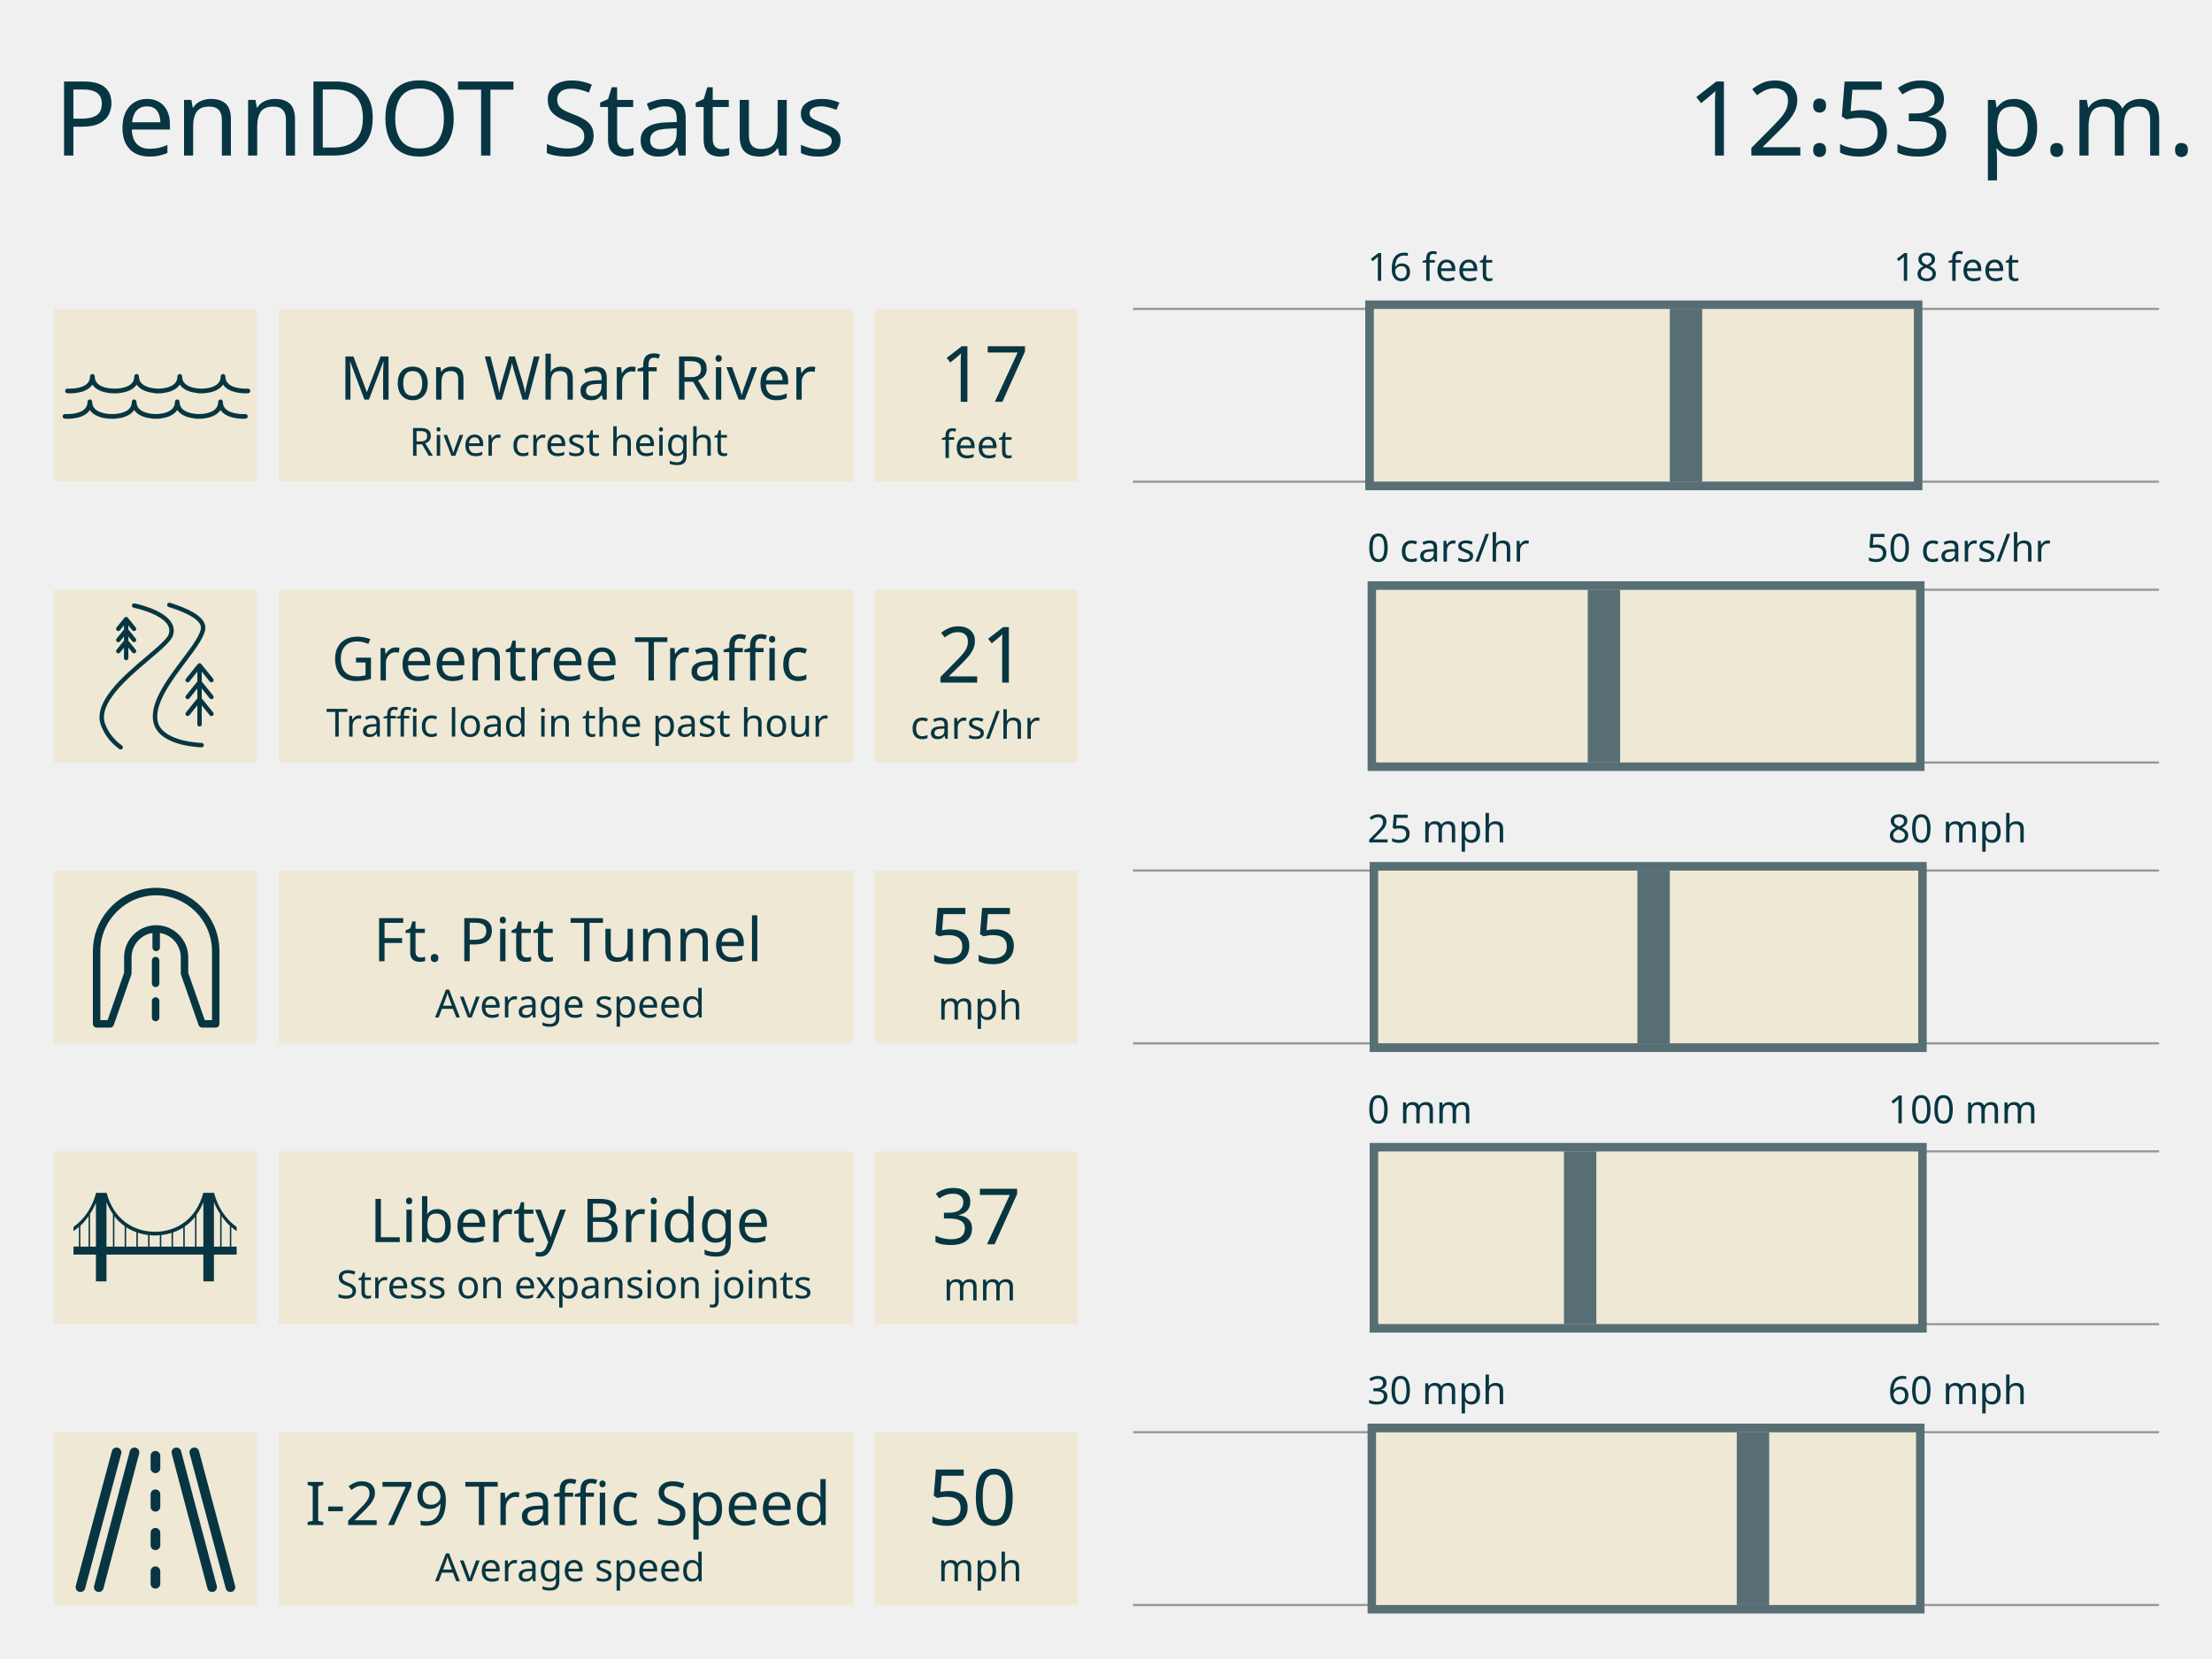
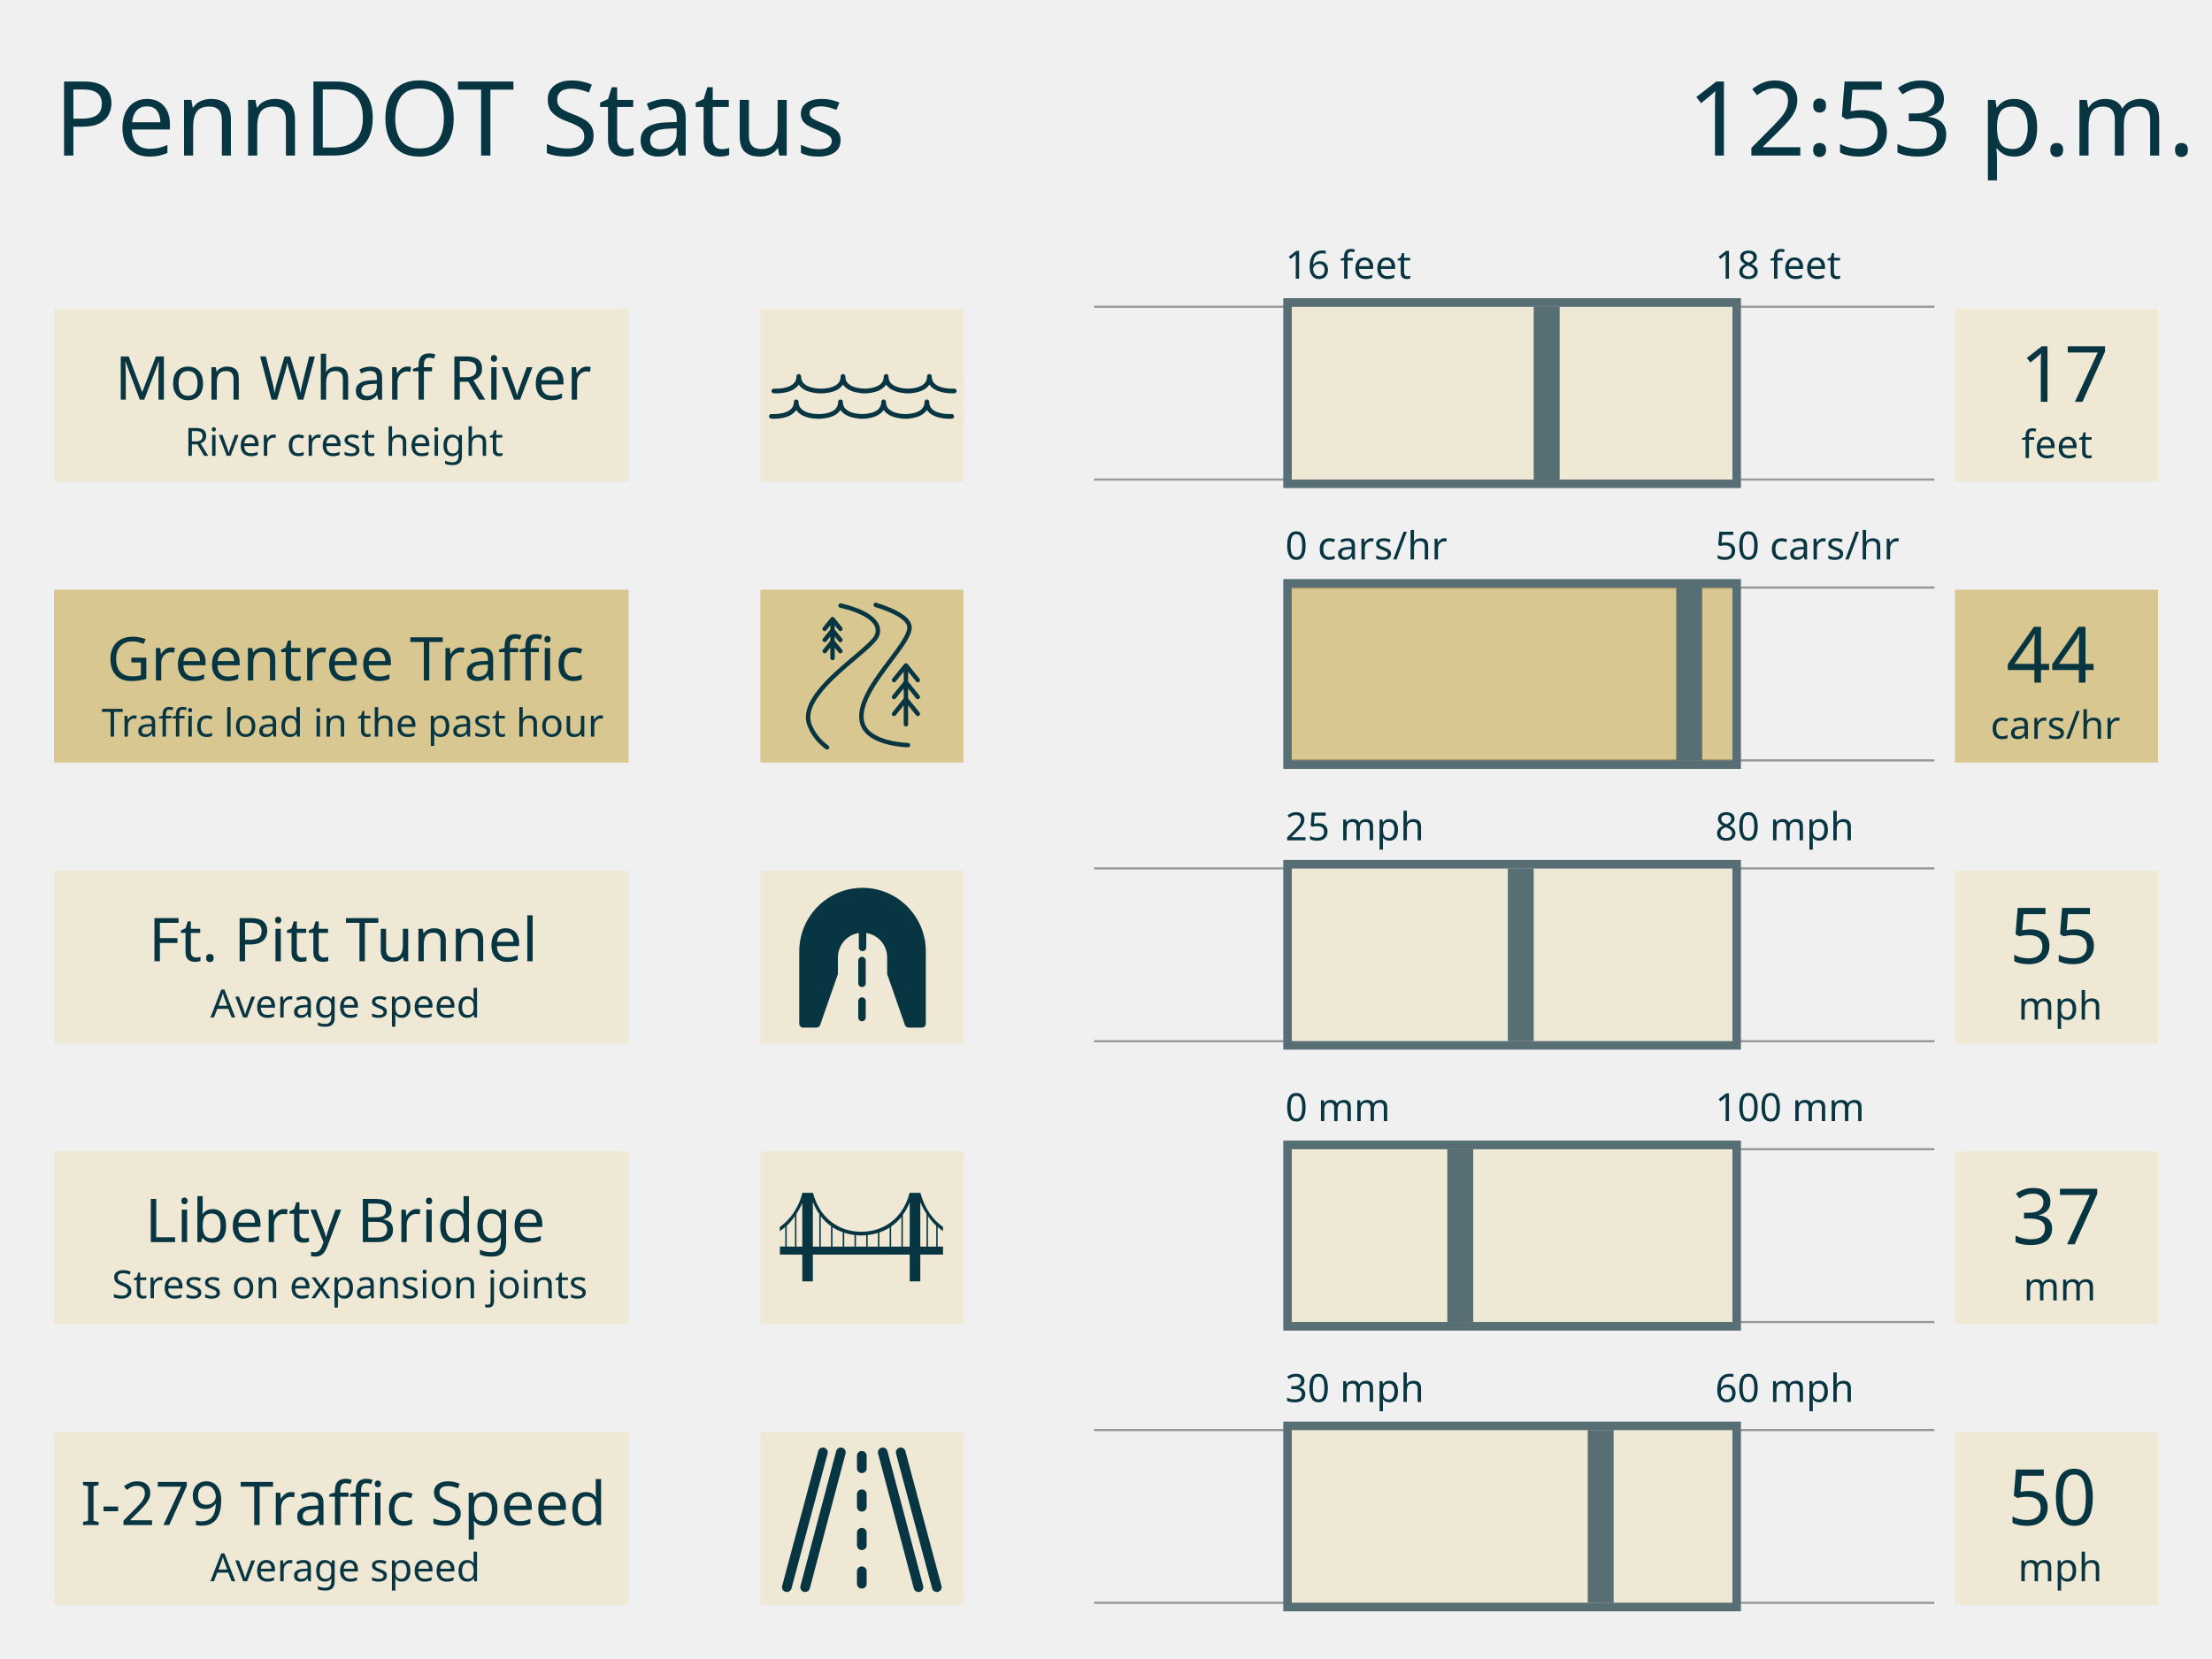
<svg xmlns="http://www.w3.org/2000/svg" xmlns:xlink="http://www.w3.org/1999/xlink" width="1024px" height="768px" viewBox="0 0 1024 768" version="1.1" style="background: #FDF6E3;">
  <defs>
-     <rect id="path-1" x="112" y="30" width="250" height="80" />
-     <mask id="mask-2" maskContentUnits="userSpaceOnUse" maskUnits="objectBoundingBox" x="-4" y="-4" width="258" height="88">
-       <rect x="108" y="26" width="258" height="88" fill="white" />
+     <rect id="path-1" x="91" y="30" width="204" height="80" />
+     <mask id="mask-2" maskContentUnits="userSpaceOnUse" maskUnits="objectBoundingBox" x="-4" y="-4" width="212" height="88">
+       <rect x="87" y="26" width="212" height="88" fill="white" />
      <use xlink:href="#path-1" fill="black" />
    </mask>
-     <rect id="path-3" x="279" y="30" width="15" height="80" />
-     <mask id="mask-4" maskContentUnits="userSpaceOnUse" maskUnits="objectBoundingBox" x="0" y="0" width="15" height="80" fill="white">
+     <rect id="path-3" x="228" y="30" width="12" height="80" />
+     <mask id="mask-4" maskContentUnits="userSpaceOnUse" maskUnits="objectBoundingBox" x="0" y="0" width="12" height="80" fill="white">
      <use xlink:href="#path-3" />
    </mask>
-     <rect id="path-5" x="5" y="30" width="250" height="80" />
-     <mask id="mask-6" maskContentUnits="userSpaceOnUse" maskUnits="objectBoundingBox" x="-4" y="-4" width="258" height="88">
-       <rect x="1" y="26" width="258" height="88" fill="white" />
+     <rect id="path-5" x="3.595" y="30" width="204" height="80" />
+     <mask id="mask-6" maskContentUnits="userSpaceOnUse" maskUnits="objectBoundingBox" x="-4" y="-4" width="212" height="88">
+       <rect x="-0.405" y="26" width="212" height="88" fill="white" />
      <use xlink:href="#path-5" fill="black" />
    </mask>
-     <rect id="path-7" x="91" y="30" width="15" height="80" />
-     <mask id="mask-8" maskContentUnits="userSpaceOnUse" maskUnits="objectBoundingBox" x="0" y="0" width="15" height="80" fill="white">
+     <rect id="path-7" x="75.595" y="30" width="12" height="80" />
+     <mask id="mask-8" maskContentUnits="userSpaceOnUse" maskUnits="objectBoundingBox" x="0" y="0" width="12" height="80" fill="white">
      <use xlink:href="#path-7" />
    </mask>
-     <rect id="path-9" x="113" y="30" width="250" height="80" />
-     <mask id="mask-10" maskContentUnits="userSpaceOnUse" maskUnits="objectBoundingBox" x="-4" y="-4" width="258" height="88">
-       <rect x="109" y="26" width="258" height="88" fill="white" />
+     <rect id="path-9" x="91" y="30" width="204" height="80" />
+     <mask id="mask-10" maskContentUnits="userSpaceOnUse" maskUnits="objectBoundingBox" x="-4" y="-4" width="212" height="88">
+       <rect x="87" y="26" width="212" height="88" fill="white" />
      <use xlink:href="#path-9" fill="black" />
    </mask>
-     <rect id="path-11" x="233" y="30" width="15" height="80" />
-     <mask id="mask-12" maskContentUnits="userSpaceOnUse" maskUnits="objectBoundingBox" x="0" y="0" width="15" height="80" fill="white">
+     <rect id="path-11" x="191" y="30" width="12" height="80" />
+     <mask id="mask-12" maskContentUnits="userSpaceOnUse" maskUnits="objectBoundingBox" x="0" y="0" width="12" height="80" fill="white">
      <use xlink:href="#path-11" />
    </mask>
-     <rect id="path-13" x="4" y="30" width="250" height="80" />
-     <mask id="mask-14" maskContentUnits="userSpaceOnUse" maskUnits="objectBoundingBox" x="-4" y="-4" width="258" height="88">
-       <rect x="0" y="26" width="258" height="88" fill="white" />
+     <rect id="path-13" x="3.595" y="30" width="204" height="80" />
+     <mask id="mask-14" maskContentUnits="userSpaceOnUse" maskUnits="objectBoundingBox" x="-4" y="-4" width="212" height="88">
+       <rect x="-0.405" y="26" width="212" height="88" fill="white" />
      <use xlink:href="#path-13" fill="black" />
    </mask>
-     <rect id="path-15" x="102" y="30" width="15" height="80" />
-     <mask id="mask-16" maskContentUnits="userSpaceOnUse" maskUnits="objectBoundingBox" x="0" y="0" width="15" height="80" fill="white">
+     <rect id="path-15" x="181.595" y="30" width="12" height="80" />
+     <mask id="mask-16" maskContentUnits="userSpaceOnUse" maskUnits="objectBoundingBox" x="0" y="0" width="12" height="80" fill="white">
      <use xlink:href="#path-15" />
    </mask>
-     <rect id="path-17" x="111" y="30" width="250" height="80" />
-     <mask id="mask-18" maskContentUnits="userSpaceOnUse" maskUnits="objectBoundingBox" x="-4" y="-4" width="258" height="88">
-       <rect x="107" y="26" width="258" height="88" fill="white" />
+     <rect id="path-17" x="91" y="30" width="204" height="80" />
+     <mask id="mask-18" maskContentUnits="userSpaceOnUse" maskUnits="objectBoundingBox" x="-4" y="-4" width="212" height="88">
+       <rect x="87" y="26" width="212" height="88" fill="white" />
      <use xlink:href="#path-17" fill="black" />
    </mask>
-     <rect id="path-19" x="248" y="30" width="15" height="80" />
-     <mask id="mask-20" maskContentUnits="userSpaceOnUse" maskUnits="objectBoundingBox" x="0" y="0" width="15" height="80" fill="white">
+     <rect id="path-19" x="203.004" y="30" width="12" height="80" />
+     <mask id="mask-20" maskContentUnits="userSpaceOnUse" maskUnits="objectBoundingBox" x="0" y="0" width="12" height="80" fill="white">
      <use xlink:href="#path-19" />
    </mask>
  </defs>
  <g id="Page-1" stroke="none" stroke-width="1" fill="none" fill-rule="evenodd">
-     <g id="dashboard-normal">
-       <g id="i279-meter" transform="translate(525, 633)">
-         <path d="M0,110 L474,110" id="Line" stroke="#979797" stroke-linecap="square" />
-         <path d="M0,30 L474,30" id="Line" stroke="#979797" stroke-linecap="square" />
+     <g id="iteration-08-warning">
+       <g id="i279-readout" transform="translate(905, 663)">
+         <rect id="i279-readout-bg" fill="#EEE8D5" x="0" y="0" width="94" height="80" />
+         <text id="mph" font-family="Overpass-Reg, Overpass" font-size="18" font-weight="normal" fill="#073642">
+           <tspan x="29.215" y="69">mph</tspan>
+         </text>
+         <text id="i279-readout-text" font-family="Overpass-Reg, Overpass" font-size="36" font-weight="normal" fill="#073642">
+           <tspan x="24.395" y="43">50</tspan>
+         </text>
+       </g>
+       <g id="bridge-readout" transform="translate(905, 533)">
+         <rect id="bridge-readout-bg" fill="#EEE8D5" x="0" y="0" width="94" height="80" />
+         <text id="mm" font-family="Overpass-Reg, Overpass" font-size="18" font-weight="normal" fill="#073642">
+           <tspan x="31.716" y="69">mm</tspan>
+         </text>
+         <text id="bridge-readout-text" font-family="Overpass-Reg, Overpass" font-size="36" font-weight="normal" fill="#073642">
+           <tspan x="26.442" y="43">37</tspan>
+         </text>
+       </g>
+       <g id="tunnel-readout" transform="translate(905, 403)">
+         <rect id="tunnel-readout-bg" fill="#EEE8D5" x="0" y="0" width="94" height="80" />
+         <text id="mph" font-family="Overpass-Reg, Overpass" font-size="18" font-weight="normal" fill="#073642">
+           <tspan x="29.215" y="69">mph</tspan>
+         </text>
+         <text id="tunnel-readout-text" font-family="Overpass-Reg, Overpass" font-size="36" font-weight="normal" fill="#073642">
+           <tspan x="25.186" y="43">55</tspan>
+         </text>
+       </g>
+       <g id="greentree-readout" transform="translate(905, 273)">
+         <rect id="greentree-readout-bg" fill-opacity="0.4" fill="#B58900" x="0" y="0" width="94" height="80" />
+         <text id="cars/hr" font-family="Overpass-Reg, Overpass" font-size="18" font-weight="normal" fill="#073642">
+           <tspan x="16.48" y="69">cars/hr</tspan>
+         </text>
+         <text id="greentree-readout-text" font-family="Overpass-Reg, Overpass" font-size="36" font-weight="normal" fill="#073642">
+           <tspan x="23.709" y="43">44</tspan>
+         </text>
+       </g>
+       <g id="river-readout" transform="translate(905, 143)">
+         <rect id="river-readout-bg" fill="#EEE8D5" x="0" y="0" width="94" height="80" />
+         <text id="feet" font-family="Overpass-Reg, Overpass" font-size="18" font-weight="normal" fill="#073642">
+           <tspan x="30.731" y="69">feet</tspan>
+         </text>
+         <text id="river-readout-value" font-family="Overpass-Reg, Overpass" font-size="36" font-weight="normal" fill="#073642">
+           <tspan x="30.063" y="43">17</tspan>
+         </text>
+       </g>
+       <g id="i279-meter" transform="translate(507, 632)">
+         <path d="M0,110 L388,110" id="Line" stroke="#979797" stroke-linecap="square" />
+         <path d="M0,30 L388,30" id="Line" stroke="#979797" stroke-linecap="square" />
        <g id="i279-meter-bg">
          <use fill="#EEE8D5" fill-rule="evenodd" xlink:href="#path-1" />
          <use stroke="#586E75" mask="url(#mask-2)" stroke-width="8" xlink:href="#path-1" />
        </g>
        <use id="i279-meter-bar" stroke="#586E75" mask="url(#mask-4)" stroke-width="2" fill="#586E75" xlink:href="#path-3" />
        <text id="30-mph" font-family="Overpass-Reg, Overpass" font-size="18" font-weight="normal" fill="#073642">
-           <tspan x="108" y="17">30 mph</tspan>
+           <tspan x="88" y="17">30 mph</tspan>
        </text>
        <text id="60-mph" font-family="Overpass-Reg, Overpass" font-size="18" font-weight="normal" fill="#073642">
-           <tspan x="349" y="17">60 mph</tspan>
-         </text>
-       </g>
-       <g id="bridge-meter" transform="translate(633, 503)">
-         <path d="M5,30 L366,30" id="Line" stroke="#979797" stroke-linecap="square" />
-         <path d="M5,110 L366,110" id="Line" stroke="#979797" stroke-linecap="square" />
+           <tspan x="287" y="17">60 mph</tspan>
+         </text>
+       </g>
+       <g id="bridge-meter" transform="translate(594.4051, 502)">
+         <path d="M5.093,30 L300.595,30" id="Line" stroke="#979797" stroke-linecap="square" />
+         <path d="M5.093,110 L300.595,110" id="Line" stroke="#979797" stroke-linecap="square" />
        <g id="bridge-meter-bg">
          <use fill="#EEE8D5" fill-rule="evenodd" xlink:href="#path-5" />
          <use stroke="#586E75" mask="url(#mask-6)" stroke-width="8" xlink:href="#path-5" />
        </g>
        <use id="bridge-meter-bar" stroke="#586E75" mask="url(#mask-8)" stroke-width="2" fill="#586E75" xlink:href="#path-7" />
        <text id="0-mm" font-family="Overpass-Reg, Overpass" font-size="18" font-weight="normal" fill="#073642">
-           <tspan x="0" y="17">0 mm</tspan>
+           <tspan x="0.595" y="17">0 mm</tspan>
        </text>
        <text id="100-mm" font-family="Overpass-Reg, Overpass" font-size="18" font-weight="normal" fill="#073642">
-           <tspan x="241" y="17">100 mm</tspan>
-         </text>
-       </g>
-       <g id="tunnel-meter" transform="translate(525, 373)">
-         <path d="M0,110 L474,110" id="Line" stroke="#979797" stroke-linecap="square" />
-         <path d="M0,30 L474,30" id="Line" stroke="#979797" stroke-linecap="square" />
+           <tspan x="199.595" y="17">100 mm</tspan>
+         </text>
+       </g>
+       <g id="tunnel-meter" transform="translate(507, 372)">
+         <path d="M0,110 L388,110" id="Line" stroke="#979797" stroke-linecap="square" />
+         <path d="M0,30 L388,30" id="Line" stroke="#979797" stroke-linecap="square" />
        <g id="tunnel-meter-bg">
          <use fill="#EEE8D5" fill-rule="evenodd" xlink:href="#path-9" />
          <use stroke="#586E75" mask="url(#mask-10)" stroke-width="8" xlink:href="#path-9" />
        </g>
        <use id="tunnel-meter-bar" stroke="#586E75" mask="url(#mask-12)" stroke-width="2" fill="#586E75" xlink:href="#path-11" />
        <text id="25-mph" font-family="Overpass-Reg, Overpass" font-size="18" font-weight="normal" fill="#073642">
-           <tspan x="108" y="17">25 mph</tspan>
+           <tspan x="88" y="17">25 mph</tspan>
        </text>
        <text id="80-mph" font-family="Overpass-Reg, Overpass" font-size="18" font-weight="normal" fill="#073642">
-           <tspan x="349" y="17">80 mph</tspan>
-         </text>
-       </g>
-       <g id="greentree-meter" transform="translate(633, 243)">
-         <path d="M4,110 L366,110" id="Line" stroke="#979797" stroke-linecap="square" />
-         <path d="M4,30 L366,30" id="Line" stroke="#979797" stroke-linecap="square" />
+           <tspan x="287" y="17">80 mph</tspan>
+         </text>
+       </g>
+       <g id="greentree-meter" transform="translate(594.4051, 242)">
+         <path d="M4.274,110 L300.595,110" id="Line" stroke="#979797" stroke-linecap="square" />
+         <path d="M4.274,30 L300.595,30" id="Line" stroke="#979797" stroke-linecap="square" />
        <g id="greentree-meter-bg">
-           <use fill="#EEE8D5" fill-rule="evenodd" xlink:href="#path-13" />
+           <use fill-opacity="0.4" fill="#B58900" fill-rule="evenodd" xlink:href="#path-13" />
          <use stroke="#586E75" mask="url(#mask-14)" stroke-width="8" xlink:href="#path-13" />
        </g>
        <use id="greentree-meter-bar" stroke="#586E75" mask="url(#mask-16)" stroke-width="2" fill="#586E75" xlink:href="#path-15" />
        <text id="0-cars/hr" font-family="Overpass-Reg, Overpass" font-size="18" font-weight="normal" fill="#073642">
-           <tspan x="0" y="17">0 cars/hr</tspan>
+           <tspan x="0.595" y="17">0 cars/hr</tspan>
        </text>
        <text id="50-cars/hr" font-family="Overpass-Reg, Overpass" font-size="18" font-weight="normal" fill="#073642">
-           <tspan x="231" y="17">50 cars/hr</tspan>
-         </text>
-       </g>
-       <g id="river-meter" transform="translate(525, 113)">
-         <path d="M0,110 L474,110" id="Line" stroke="#979797" stroke-linecap="square" />
-         <path d="M0,30 L474,30" id="Line" stroke="#979797" stroke-linecap="square" />
+           <tspan x="199.595" y="17">50 cars/hr</tspan>
+         </text>
+       </g>
+       <g id="river-meter" transform="translate(507, 112)">
+         <path d="M2.27373675e-13,110 L388,110" id="Line" stroke="#979797" stroke-linecap="square" />
+         <path d="M2.27373675e-13,30 L388,30" id="Line" stroke="#979797" stroke-linecap="square" />
        <g id="river-meter-bg">
          <use fill="#EEE8D5" fill-rule="evenodd" xlink:href="#path-17" />
          <use stroke="#586E75" mask="url(#mask-18)" stroke-width="8" xlink:href="#path-17" />
        </g>
        <use id="river-meter-bar" stroke="#586E75" mask="url(#mask-20)" stroke-width="2" fill="#586E75" xlink:href="#path-19" />
        <text id="16-feet" font-family="Overpass-Reg, Overpass" font-size="18" font-weight="normal" fill="#073642">
-           <tspan x="108" y="17">16 feet</tspan>
+           <tspan x="88" y="17">16 feet</tspan>
        </text>
        <text id="18-feet" font-family="Overpass-Reg, Overpass" font-size="18" font-weight="normal" fill="#073642">
-           <tspan x="351.5" y="17">18 feet</tspan>
-         </text>
-       </g>
-       <g id="i279-readout" transform="translate(405, 663)">
-         <rect id="i279-readout-bg" fill="#EEE8D5" x="0" y="0" width="94" height="80" />
-         <text id="mph" font-family="Overpass-Reg, Overpass" font-size="18" font-weight="normal" fill="#073642">
-           <tspan x="29.215" y="69">mph</tspan>
-         </text>
-         <text id="i279-readout-text" font-family="Overpass-Reg, Overpass" font-size="36" font-weight="normal" fill="#073642">
-           <tspan x="24.395" y="43">50</tspan>
-         </text>
-       </g>
-       <g id="bridge-readout" transform="translate(405, 533)">
-         <rect id="bridge-readout-bg" fill="#EEE8D5" x="0" y="0" width="94" height="80" />
-         <text id="mm" font-family="Overpass-Reg, Overpass" font-size="18" font-weight="normal" fill="#073642">
-           <tspan x="31.716" y="69">mm</tspan>
-         </text>
-         <text id="bridge-readout-text" font-family="Overpass-Reg, Overpass" font-size="36" font-weight="normal" fill="#073642">
-           <tspan x="26.442" y="43">37</tspan>
-         </text>
-       </g>
-       <g id="tunnel-readout" transform="translate(405, 403)">
-         <rect id="tunnel-readout-bg" fill="#EEE8D5" x="0" y="0" width="94" height="80" />
-         <text id="mph" font-family="Overpass-Reg, Overpass" font-size="18" font-weight="normal" fill="#073642">
-           <tspan x="29.215" y="69">mph</tspan>
-         </text>
-         <text id="tunnel-readout-text" font-family="Overpass-Reg, Overpass" font-size="36" font-weight="normal" fill="#073642">
-           <tspan x="25.186" y="43">55</tspan>
-         </text>
-       </g>
-       <g id="greentree-readout" transform="translate(405, 273)">
-         <rect id="greentree-readout-bg" fill="#EEE8D5" x="0" y="0" width="94" height="80" />
-         <text id="cars/hr" font-family="Overpass-Reg, Overpass" font-size="18" font-weight="normal" fill="#073642">
-           <tspan x="16.48" y="69">cars/hr</tspan>
-         </text>
-         <text id="greentree-readout-text" font-family="Overpass-Reg, Overpass" font-size="36" font-weight="normal" fill="#073642">
-           <tspan x="28.64" y="43">21</tspan>
-         </text>
-       </g>
-       <g id="river-readout" transform="translate(405, 143)">
-         <rect id="river-readout-bg" fill="#EEE8D5" x="0" y="0" width="94" height="80" />
-         <text id="feet" font-family="Overpass-Reg, Overpass" font-size="18" font-weight="normal" fill="#073642">
-           <tspan x="30.731" y="69">feet</tspan>
-         </text>
-         <text id="river-readout-value" font-family="Overpass-Reg, Overpass" font-size="36" font-weight="normal" fill="#073642">
-           <tspan x="30.063" y="43">17</tspan>
-         </text>
-       </g>
-       <g id="i279-text" transform="translate(129, 663)">
-         <rect id="i279-text-bg" fill="#EEE8D5" x="0" y="0" width="266" height="80" />
-         <text id="Average-speed" font-family="Overpass-Reg, Overpass" font-size="18" font-weight="normal" fill="#073642">
-           <tspan x="72.417" y="69">Average speed</tspan>
-         </text>
-         <text id="I-279-Traffic-Speed" font-family="Overpass-Reg, Overpass" font-size="28" font-weight="normal" fill="#073642">
-           <tspan x="12.305" y="43">I-279 Traffic Speed</tspan>
-         </text>
-       </g>
-       <g id="bridge-text" transform="translate(129, 533)">
-         <rect id="bridge-text-bg" fill="#EEE8D5" x="0" y="0" width="266" height="80" />
-         <text id="Stress-on-expansion" font-family="Overpass-Reg, Overpass" font-size="18" font-weight="normal" fill="#073642">
-           <tspan x="26.784" y="68">Stress on expansion joints</tspan>
-         </text>
-         <text id="Liberty-Bridge" font-family="Overpass-Reg, Overpass" font-size="28" font-weight="normal" fill="#073642">
-           <tspan x="42.096" y="42">Liberty Bridge</tspan>
-         </text>
-       </g>
-       <g id="tunnel-text" transform="translate(129, 403)">
-         <rect id="tunnel-text-bg" fill="#EEE8D5" x="0" y="0" width="266" height="80" />
-         <text id="Average-speed" font-family="Overpass-Reg, Overpass" font-size="18" font-weight="normal" fill="#073642">
-           <tspan x="72.417" y="68">Average speed</tspan>
-         </text>
-         <text id="Ft.-Pitt-Tunnel" font-family="Overpass-Reg, Overpass" font-size="28" font-weight="normal" fill="#073642">
-           <tspan x="43.784" y="42">Ft. Pitt Tunnel</tspan>
-         </text>
-       </g>
-       <g id="greentree-text" transform="translate(129, 273)">
-         <rect id="greentree-text-bg" fill="#EEE8D5" x="0" y="0" width="266" height="80" />
-         <text id="Traffic-load-in-the" font-family="Overpass-Reg, Overpass" font-size="18" font-weight="normal" fill="#073642">
-           <tspan x="22.007" y="68">Traffic load in the past hour</tspan>
-         </text>
-         <text id="Greentree-Traffic" font-family="Overpass-Reg, Overpass" font-size="28" font-weight="normal" fill="#073642">
-           <tspan x="24.418" y="42">Greentree Traffic</tspan>
-         </text>
-       </g>
-       <g id="river-text" transform="translate(129, 143)">
-         <rect id="river-text-bg" fill="#EEE8D5" x="0" y="0" width="266" height="80" />
-         <text id="River-crest-height" font-family="Overpass-Reg, Overpass" font-size="18" font-weight="normal" fill="#073642">
-           <tspan x="60.464" y="68">River crest height</tspan>
-         </text>
-         <text id="Mon-Wharf-River" font-family="Overpass-Reg, Overpass" font-size="28" font-weight="normal" fill="#073642">
-           <tspan x="28.178" y="42">Mon Wharf River</tspan>
-         </text>
-       </g>
-       <g id="i279-icon" transform="translate(25, 663)">
+           <tspan x="287" y="17">18 feet</tspan>
+         </text>
+       </g>
+       <g id="i279-icon" transform="translate(352, 663)">
        <rect id="i279-icon-bg" fill="#EEE8D5" x="0" y="0" width="94" height="80" />
        <g id="road-with-broken-line" transform="translate(10, 7)" fill="#073642">
          <g id="Group">
            <path d="M61.022,65.326 C61.287,66.326 62.194,66.987 63.187,66.987 C63.375,66.987 63.567,66.963 63.758,66.913 C64.954,66.6 65.669,65.381 65.354,64.192 L48.826,1.77 C48.51,0.58 47.285,-0.131 46.089,0.183 C44.893,0.496 44.179,1.714 44.494,2.904 L61.022,65.326 L61.022,65.326 Z" id="Shape" />
            <path d="M10.159,66.913 C10.35,66.963 10.542,66.987 10.73,66.987 C11.723,66.987 12.63,66.326 12.895,65.326 L29.423,2.904 C29.738,1.714 29.024,0.496 27.827,0.183 C26.631,-0.131 25.406,0.58 25.091,1.769 L8.563,64.192 C8.248,65.381 8.962,66.6 10.159,66.913 L10.159,66.913 Z" id="Shape" />
            <path d="M71.675,66.987 C71.866,66.987 72.06,66.963 72.253,66.911 C73.448,66.595 74.159,65.375 73.841,64.186 L57.127,1.763 C56.809,0.574 55.582,-0.133 54.387,0.184 C53.191,0.501 52.48,1.721 52.799,2.91 L69.512,65.332 C69.779,66.329 70.685,66.987 71.675,66.987 L71.675,66.987 Z" id="Shape" />
            <path d="M1.664,66.911 C1.857,66.963 2.051,66.987 2.242,66.987 C3.232,66.987 4.138,66.329 4.405,65.332 L21.118,2.91 C21.436,1.721 20.725,0.501 19.53,0.184 C18.335,-0.133 17.108,0.575 16.789,1.763 L0.076,64.186 C-0.242,65.375 0.469,66.595 1.664,66.911 L1.664,66.911 Z" id="Shape" />
            <path d="M36.958,55.147 C35.721,55.147 34.719,56.144 34.719,57.374 L34.719,63.179 C34.719,64.409 35.721,65.406 36.958,65.406 C38.195,65.406 39.198,64.409 39.198,63.179 L39.198,57.374 C39.198,56.144 38.195,55.147 36.958,55.147 L36.958,55.147 Z" id="Shape" />
            <path d="M39.198,39.555 C39.198,38.325 38.195,37.327 36.958,37.327 C35.721,37.327 34.719,38.325 34.719,39.555 L34.719,45.36 C34.719,46.59 35.721,47.587 36.958,47.587 C38.195,47.587 39.198,46.59 39.198,45.36 L39.198,39.555 L39.198,39.555 Z" id="Shape" />
            <path d="M39.198,21.736 C39.198,20.506 38.195,19.508 36.958,19.508 C35.721,19.508 34.719,20.506 34.719,21.736 L34.719,27.541 C34.719,28.771 35.721,29.768 36.958,29.768 C38.195,29.768 39.198,28.771 39.198,27.541 L39.198,21.736 L39.198,21.736 Z" id="Shape" />
            <path d="M39.198,3.916 C39.198,2.686 38.195,1.689 36.958,1.689 C35.721,1.689 34.719,2.686 34.719,3.916 L34.719,9.722 C34.719,10.952 35.721,11.949 36.958,11.949 C38.195,11.949 39.198,10.952 39.198,9.722 L39.198,3.916 L39.198,3.916 Z" id="Shape" />
          </g>
        </g>
      </g>
-       <g id="bridge-icon" transform="translate(25, 533)">
+       <g id="bridge-icon" transform="translate(352, 533)">
        <rect id="bridge-icon-bg" fill="#EEE8D5" x="0" y="0" width="94" height="80" />
        <g id="monuments" transform="translate(9, 19)" fill="#073642">
          <path d="M75.555,17.934 L75.555,16.002 C70.619,12.505 66.85,6.967 65.109,0.257 L65.037,0.299 L65.037,0.194 L60.135,0.194 L60.135,0.247 L60.086,0.221 C57.023,12.012 48.047,18.223 37.734,18.223 C27.425,18.223 18.449,12.017 15.386,0.247 L15.291,0.299 L15.291,0.194 L10.412,0.194 L10.412,0.462 C8.634,7.077 4.894,12.558 0,16.007 L0,17.934 C0.882,17.367 1.706,16.674 2.519,15.97 L2.519,25.079 L0.034,25.079 L0.034,28.791 L10.412,28.791 L10.412,41.186 L15.291,41.186 L15.291,28.791 L60.135,28.791 L60.135,41.186 L65.037,41.186 L65.037,28.791 L75.555,28.791 L75.555,25.09 L73.074,25.09 L73.074,15.986 C73.876,16.669 74.685,17.357 75.555,17.934 L75.555,17.934 Z M7.011,25.09 L3.196,25.09 L3.196,15.456 C4.609,14.154 5.86,12.611 7.011,10.967 L7.011,25.09 L7.011,25.09 Z M10.412,25.09 L7.684,25.09 L7.684,9.954 C8.721,8.358 9.663,6.668 10.412,4.83 L10.412,25.09 L10.412,25.09 Z M18.278,25.09 L15.291,25.09 L15.291,4.473 C16.097,6.562 17.134,8.374 18.278,10.033 L18.278,25.09 L18.278,25.09 Z M23.704,25.09 L18.958,25.09 L18.958,11.046 C20.353,12.868 21.956,14.364 23.704,15.614 L23.704,25.09 L23.704,25.09 Z M29.135,25.09 L24.388,25.09 L24.388,16.123 C25.867,17.105 27.474,17.829 29.135,18.417 L29.135,25.09 L29.135,25.09 Z M34.565,25.09 L29.815,25.09 L29.815,18.674 C31.35,19.168 32.923,19.535 34.565,19.724 L34.565,25.09 L34.565,25.09 Z M39.995,25.09 L35.245,25.09 L35.245,19.766 C36.07,19.855 36.89,19.939 37.734,19.939 C38.498,19.939 39.246,19.85 39.995,19.798 L39.995,25.09 L39.995,25.09 Z M45.421,25.09 L40.671,25.09 L40.671,19.74 C42.309,19.567 43.886,19.231 45.421,18.753 L45.421,25.09 L45.421,25.09 Z M50.848,25.09 L46.102,25.09 L46.102,18.522 C47.766,17.945 49.362,17.22 50.848,16.27 L50.848,25.09 L50.848,25.09 Z M56.282,25.09 L51.524,25.09 L51.524,15.792 C53.276,14.59 54.88,13.13 56.282,11.377 L56.282,25.09 L56.282,25.09 Z M60.135,25.09 L56.954,25.09 L56.954,10.384 C58.186,8.673 59.276,6.772 60.135,4.573 L60.135,25.09 L60.135,25.09 Z M67.902,25.09 L65.037,25.09 L65.037,4.478 C65.801,6.457 66.808,8.264 67.902,9.97 L67.902,25.09 L67.902,25.09 Z M72.409,25.09 L68.579,25.09 L68.579,10.978 C69.738,12.616 70.992,14.149 72.409,15.451 L72.409,25.09 L72.409,25.09 Z" id="Shape" />
        </g>
      </g>
-       <g id="tunnel-icon" transform="translate(25, 403)">
+       <g id="tunnel-icon" transform="translate(352, 403)">
        <rect id="tunnel-icon-bg" fill="#EEE8D5" x="0" y="0" width="94" height="80" />
        <g id="road-tunnel" transform="translate(18, 8)" fill="#073642">
          <g id="Group">
-             <path d="M40.925,40.576 L48.935,63.541 C49.177,64.236 49.831,64.701 50.564,64.701 L56.866,64.701 C57.819,64.701 58.592,63.925 58.592,62.968 L58.592,29.413 C58.592,13.195 45.45,0 29.296,0 C13.142,0 0,13.195 0,29.413 L0,62.968 C0,63.925 0.773,64.701 1.726,64.701 L8.028,64.701 C8.761,64.701 9.414,64.236 9.657,63.541 L17.667,40.575 C17.817,40.318 17.904,40.018 17.904,39.699 L17.904,32.212 C17.904,26.525 22.073,21.746 27.57,20.908 L27.57,27.59 C27.57,28.547 28.343,29.323 29.296,29.323 C30.249,29.323 31.022,28.547 31.022,27.59 L31.022,20.907 C36.518,21.746 40.688,26.525 40.688,32.212 L40.688,39.698 C40.688,40.019 40.774,40.319 40.925,40.576 L40.925,40.576 Z M30.214,17.337 C30.179,17.334 30.144,17.334 30.109,17.334 L28.482,17.334 C28.447,17.334 28.412,17.335 28.377,17.337 C20.568,17.816 14.451,24.35 14.451,32.212 L14.451,39.307 L6.803,61.235 L3.452,61.235 L3.452,29.413 C3.452,15.106 15.045,3.466 29.296,3.466 C43.546,3.466 55.139,15.106 55.139,29.413 L55.139,61.235 L51.788,61.235 L44.14,39.306 L44.14,32.212 C44.14,24.35 38.023,17.816 30.214,17.337 L30.214,17.337 Z" id="Shape" />
+             <path d="M40.925,40.576 L48.935,63.541 C49.177,64.236 49.831,64.701 50.564,64.701 L56.866,64.701 C57.819,64.701 58.592,63.925 58.592,62.968 L58.592,29.413 C58.592,13.195 45.45,0 29.296,0 C13.142,0 0,13.195 0,29.413 L0,62.968 C0,63.925 0.773,64.701 1.726,64.701 L8.028,64.701 C8.761,64.701 9.414,64.236 9.657,63.541 L17.667,40.575 C17.817,40.318 17.904,40.018 17.904,39.699 L17.904,32.212 C17.904,26.525 22.073,21.746 27.57,20.908 L27.57,27.59 C27.57,28.547 28.343,29.323 29.296,29.323 C30.249,29.323 31.022,28.547 31.022,27.59 L31.022,20.907 C36.518,21.746 40.688,26.525 40.688,32.212 L40.688,39.698 C40.688,40.019 40.774,40.319 40.925,40.576 Z" id="Shape" />
            <path d="M30.767,33.682 C30.767,32.725 29.994,31.949 29.041,31.949 C28.088,31.949 27.315,32.725 27.315,33.682 L27.315,44.209 C27.315,45.166 28.088,45.942 29.041,45.942 C29.994,45.942 30.767,45.166 30.767,44.209 L30.767,33.682 L30.767,33.682 Z" id="Shape" />
            <path d="M29.041,50.678 C28.088,50.678 27.315,51.454 27.315,52.411 L27.315,60.036 C27.315,60.993 28.088,61.769 29.041,61.769 C29.994,61.769 30.767,60.993 30.767,60.036 L30.767,52.411 C30.767,51.454 29.994,50.678 29.041,50.678 L29.041,50.678 Z" id="Shape" />
          </g>
        </g>
      </g>
-       <g id="greentree-icon" transform="translate(25, 273)">
-         <rect id="greentree-icon-bg" fill="#EEE8D5" x="0" y="0" width="94" height="80" />
+       <g id="greentree-icon" transform="translate(352, 273)">
+         <rect id="greentree-icon-bg" fill-opacity="0.4" fill="#B58900" x="0" y="0" width="94" height="80" />
        <g id="river-trail" transform="translate(21, 6)" fill="#073642">
          <g id="Group">
            <path d="M47.366,64.918 C47.322,64.917 42.931,64.821 38.218,63.591 C34.01,62.492 28.691,60.243 27.253,55.766 C24.691,47.789 33.175,36.487 39.992,27.405 C45.219,20.442 49.348,14.942 49.042,11.117 C48.855,8.777 46.957,6.54 43.401,4.468 C40.756,2.927 37.154,1.44 32.695,0.047 C32.157,-0.121 31.586,0.178 31.418,0.716 C31.25,1.254 31.55,1.826 32.087,1.994 C44.742,5.947 46.868,9.508 47.01,11.279 C47.254,14.334 42.935,20.088 38.362,26.18 C30.893,36.13 22.427,47.407 25.312,56.39 C28.555,66.488 46.562,66.943 47.327,66.958 C47.334,66.958 47.34,66.958 47.347,66.958 C47.901,66.958 48.355,66.514 48.366,65.957 C48.376,65.394 47.929,64.929 47.366,64.918 L47.366,64.918 Z" id="Shape" />
            <path d="M34.044,15.26 C34.73,13.202 34.531,11.22 33.454,9.369 C29.782,3.059 16.837,0.445 16.287,0.337 C15.735,0.228 15.199,0.588 15.09,1.141 C14.982,1.694 15.341,2.23 15.894,2.339 C15.925,2.345 19.102,2.978 22.667,4.321 C27.267,6.054 30.388,8.154 31.693,10.396 C32.473,11.737 32.61,13.117 32.111,14.615 C31.408,16.725 26.786,20.638 21.892,24.781 C16.462,29.378 10.308,34.589 5.883,40.065 C0.556,46.657 -1.082,52.241 0.875,57.137 C2.606,61.468 5.356,64.952 9.281,67.788 C9.462,67.918 9.67,67.981 9.877,67.981 C10.193,67.981 10.505,67.834 10.704,67.558 C11.034,67.101 10.931,66.464 10.474,66.134 C6.872,63.531 4.351,60.34 2.767,56.379 C-1.036,46.864 12.977,35.001 23.209,26.339 C28.769,21.631 33.161,17.913 34.044,15.26 L34.044,15.26 Z" id="Shape" />
            <path d="M7.97,21.792 C7.616,22.23 7.684,22.872 8.122,23.227 C8.559,23.581 9.201,23.513 9.555,23.074 L11.381,20.813 L11.381,25.619 C11.381,26.182 11.838,26.639 12.401,26.639 C12.964,26.639 13.42,26.182 13.42,25.619 L13.42,20.813 L15.246,23.074 C15.448,23.324 15.742,23.453 16.04,23.453 C16.265,23.453 16.491,23.379 16.68,23.227 C17.117,22.873 17.186,22.231 16.832,21.792 L13.42,17.567 L13.42,15.654 L15.246,17.916 C15.448,18.165 15.742,18.295 16.04,18.295 C16.265,18.295 16.491,18.22 16.68,18.068 C17.117,17.714 17.186,17.072 16.832,16.633 L13.42,12.408 L13.42,10.495 L15.246,12.756 C15.448,13.006 15.742,13.135 16.04,13.135 C16.265,13.135 16.491,13.061 16.68,12.909 C17.117,12.555 17.186,11.912 16.832,11.474 L13.193,6.969 C13,6.729 12.709,6.59 12.401,6.59 C12.093,6.59 11.802,6.729 11.608,6.969 L7.97,11.474 C7.616,11.912 7.684,12.555 8.122,12.909 C8.559,13.263 9.201,13.195 9.555,12.756 L11.381,10.495 L11.381,12.408 L7.97,16.633 C7.616,17.072 7.684,17.714 8.122,18.068 C8.559,18.422 9.201,18.354 9.555,17.916 L11.381,15.654 L11.381,17.567 L7.97,21.792 L7.97,21.792 Z" id="Shape" />
            <path d="M51.091,44.304 C51.293,44.553 51.587,44.683 51.885,44.683 C52.11,44.683 52.336,44.609 52.525,44.456 C52.962,44.102 53.031,43.46 52.677,43.022 L47.394,36.48 L47.394,31.915 L51.091,36.493 C51.293,36.742 51.587,36.872 51.884,36.872 C52.109,36.872 52.336,36.798 52.525,36.645 C52.962,36.291 53.03,35.649 52.677,35.211 L47.168,28.389 C46.974,28.149 46.683,28.01 46.375,28.01 C46.067,28.01 45.776,28.149 45.582,28.389 L40.073,35.211 C39.719,35.649 39.787,36.291 40.225,36.645 C40.663,36.999 41.304,36.931 41.659,36.493 L45.356,31.915 L45.356,36.481 L40.073,43.022 C39.72,43.46 39.788,44.102 40.225,44.456 C40.663,44.81 41.305,44.742 41.659,44.304 L45.356,39.726 L45.356,44.292 L40.073,50.833 C39.72,51.271 39.788,51.913 40.225,52.268 C40.663,52.622 41.305,52.553 41.659,52.115 L45.356,47.537 L45.356,56.304 C45.356,56.867 45.812,57.324 46.375,57.324 C46.938,57.324 47.394,56.867 47.394,56.304 L47.394,47.537 L51.091,52.115 C51.293,52.365 51.587,52.494 51.884,52.494 C52.109,52.494 52.336,52.42 52.525,52.268 C52.962,51.913 53.03,51.271 52.677,50.833 L47.394,44.292 L47.394,39.726 L51.091,44.304 L51.091,44.304 Z" id="Shape" />
          </g>
        </g>
      </g>
-       <g id="river-icon" transform="translate(25, 143)">
+       <g id="river-icon" transform="translate(352, 143)">
        <rect id="river-icon-bg" fill="#EEE8D5" x="0" y="0" width="94" height="80" />
        <g id="water" transform="translate(4, 30)" fill="#073642">
          <path d="M1.166,7.983 L1.17,7.983 C1.17,7.956 1.166,7.933 1.168,7.906 C1.209,7.313 1.728,6.87 2.32,6.905 L2.33,6.905 L2.337,6.905 C2.642,6.925 8.501,7.234 11.277,4.641 C12.226,3.755 12.688,2.639 12.688,1.23 C12.688,0.633 13.17,0.15 13.766,0.15 L13.768,0.15 C14.364,0.15 14.847,0.633 14.847,1.23 C14.847,2.639 15.307,3.755 16.257,4.641 C18.454,6.693 22.584,6.928 24.362,6.925 C26.353,6.875 29.793,6.508 31.74,4.701 C32.705,3.81 33.173,2.671 33.173,1.23 C33.173,0.633 33.657,0.15 34.253,0.15 C34.849,0.15 35.332,0.633 35.332,1.23 C35.332,2.639 35.793,3.755 36.742,4.641 C38.787,6.552 42.507,6.884 44.447,6.922 C46.454,6.861 49.799,6.472 51.711,4.701 C52.675,3.81 53.144,2.671 53.144,1.23 C53.144,0.633 53.628,0.15 54.224,0.15 C54.82,0.15 55.304,0.633 55.304,1.23 C55.304,2.639 55.764,3.755 56.712,4.641 C58.771,6.564 62.524,6.889 64.453,6.922 C66.458,6.861 69.815,6.477 71.731,4.701 C72.696,3.81 73.165,2.671 73.165,1.23 C73.165,0.633 73.649,0.15 74.244,0.15 C74.844,0.15 75.325,0.633 75.325,1.23 C75.325,2.639 75.786,3.755 76.735,4.641 C79.572,7.289 85.629,6.91 85.691,6.905 C86.284,6.87 86.802,7.313 86.843,7.906 C86.884,8.503 86.436,9.017 85.841,9.059 C85.556,9.079 78.794,9.514 75.265,6.224 C74.877,5.861 74.538,5.466 74.255,5.044 C73.45,6.279 72.196,7.259 70.521,7.946 C69.081,8.538 67.511,8.829 66.169,8.97 C66.059,9.016 65.943,9.052 65.82,9.059 C65.747,9.064 65.23,9.096 64.451,9.087 C64.219,9.092 64.008,9.096 63.82,9.096 C63.203,9.096 62.651,9.095 62.258,8.947 C59.995,8.693 57.148,8 55.244,6.224 C54.852,5.861 54.516,5.466 54.234,5.044 C53.428,6.279 52.174,7.259 50.5,7.946 C49.082,8.525 47.543,8.818 46.217,8.962 C46.103,9.014 45.98,9.052 45.848,9.059 C45.774,9.064 45.243,9.099 44.443,9.087 C44.208,9.092 43.99,9.096 43.797,9.096 C43.169,9.096 42.614,9.092 42.221,8.94 C39.967,8.678 37.157,7.983 35.271,6.224 C34.879,5.861 34.543,5.466 34.262,5.044 C33.455,6.279 32.202,7.259 30.527,7.946 C28.851,8.634 27.002,8.916 25.536,9.029 C25.478,9.044 25.422,9.056 25.36,9.058 C25.331,9.06 25.228,9.068 25.07,9.073 C24.801,9.094 24.503,9.095 24.188,9.095 C24.131,9.095 24.068,9.094 24.006,9.094 C23.944,9.094 23.882,9.095 23.824,9.095 C23.383,9.095 22.979,9.094 22.638,9.041 C21.149,8.937 19.225,8.658 17.486,7.945 C15.82,7.259 14.568,6.285 13.764,5.058 C12.956,6.286 11.706,7.26 10.038,7.945 C7.598,8.945 4.792,9.095 3.337,9.095 C3.021,9.095 2.723,9.094 2.455,9.073 C2.297,9.068 2.195,9.06 2.164,9.058 C1.983,9.046 1.818,8.987 1.672,8.894 C1.409,8.767 1.237,8.549 1.186,8.194 C1.176,8.141 1.169,8.089 1.166,8.035 C1.17,8.017 1.166,8.003 1.166,7.983 L1.166,7.983 Z M84.528,18.674 C84.468,18.679 78.409,19.061 75.572,16.414 C74.623,15.527 74.162,14.412 74.162,13 C74.162,12.402 73.68,11.92 73.082,11.92 C72.487,11.92 72.003,12.402 72.003,13 C72.003,14.443 71.533,15.58 70.569,16.472 C68.652,18.249 65.295,18.632 63.29,18.694 C61.361,18.66 57.609,18.334 55.551,16.412 C54.601,15.527 54.141,14.41 54.141,12.998 C54.141,12.402 53.656,11.92 53.061,11.92 C52.465,11.92 51.981,12.402 51.981,12.998 C51.981,14.441 51.512,15.578 50.548,16.471 C48.636,18.243 45.292,18.629 43.284,18.69 C41.344,18.656 37.625,18.32 35.579,16.412 C34.631,15.525 34.17,14.41 34.17,12.998 C34.17,12.401 33.685,11.919 33.09,11.919 C32.494,11.919 32.01,12.401 32.01,12.998 C32.01,14.44 31.542,15.577 30.577,16.47 C28.631,18.275 25.191,18.642 23.199,18.694 C21.421,18.694 17.291,18.464 15.095,16.41 C14.145,15.524 13.685,14.408 13.685,12.996 C13.685,12.4 13.2,11.918 12.606,11.918 L12.604,11.918 C12.007,11.918 11.525,12.4 11.525,12.996 C11.525,14.408 11.063,15.524 10.115,16.41 C7.339,19.001 1.479,18.692 1.174,18.674 C1.172,18.674 1.168,18.672 1.168,18.672 L1.157,18.672 C0.565,18.639 0.047,19.08 0.005,19.676 C0.004,19.7 0.008,19.726 0.008,19.749 L0,19.749 C0,19.769 0.006,19.784 0.006,19.805 C0.008,19.856 0.015,19.907 0.025,19.961 C0.076,20.316 0.247,20.534 0.512,20.664 C0.658,20.754 0.823,20.816 1.003,20.828 C1.033,20.831 1.137,20.836 1.295,20.844 C1.562,20.864 1.86,20.864 2.176,20.864 C3.632,20.864 6.438,20.715 8.877,19.713 C10.545,19.03 11.795,18.054 12.603,16.826 C13.407,18.054 14.659,19.031 16.326,19.713 C18.065,20.426 19.989,20.708 21.478,20.809 C21.817,20.862 22.223,20.864 22.663,20.864 L22.845,20.864 L23.027,20.864 C23.343,20.864 23.639,20.864 23.909,20.843 C24.067,20.836 24.169,20.831 24.199,20.828 C24.26,20.823 24.318,20.81 24.375,20.799 C25.841,20.687 27.69,20.401 29.366,19.713 C31.04,19.026 32.294,18.046 33.101,16.811 C33.382,17.236 33.718,17.628 34.11,17.994 C35.997,19.753 38.807,20.446 41.06,20.707 C41.453,20.862 42.008,20.864 42.636,20.864 C42.828,20.864 43.047,20.862 43.283,20.854 C44.084,20.866 44.614,20.833 44.688,20.829 C44.82,20.818 44.943,20.784 45.056,20.731 C46.382,20.589 47.922,20.296 49.339,19.713 C51.012,19.026 52.266,18.046 53.073,16.811 C53.356,17.236 53.691,17.628 54.083,17.994 C55.988,19.771 58.834,20.459 61.098,20.715 C61.492,20.862 62.041,20.864 62.658,20.864 C62.848,20.864 63.058,20.862 63.29,20.854 C64.07,20.866 64.585,20.833 64.658,20.829 C64.783,20.818 64.899,20.786 65.007,20.741 C66.351,20.598 67.92,20.305 69.36,19.713 C71.034,19.026 72.288,18.046 73.095,16.812 C73.377,17.236 73.714,17.628 74.104,17.994 C77.633,21.284 84.396,20.849 84.68,20.829 C85.276,20.786 85.725,20.27 85.682,19.677 C85.638,19.082 85.122,18.642 84.528,18.674 L84.528,18.674 Z" id="Shape" />
        </g>
+       </g>
+       <g id="i279-text" transform="translate(25, 663)">
+         <rect id="i279-text-bg" fill="#EEE8D5" x="0" y="0" width="266" height="80" />
+         <text id="Average-speed" font-family="Overpass-Reg, Overpass" font-size="18" font-weight="normal" fill="#073642">
+           <tspan x="72.417" y="69">Average speed</tspan>
+         </text>
+         <text id="I-279-Traffic-Speed" font-family="Overpass-Reg, Overpass" font-size="28" font-weight="normal" fill="#073642">
+           <tspan x="12.305" y="43">I-279 Traffic Speed</tspan>
+         </text>
+       </g>
+       <g id="bridge-text" transform="translate(25, 533)">
+         <rect id="bridge-text-bg" fill="#EEE8D5" x="0" y="0" width="266" height="80" />
+         <text id="Stress-on-expansion" font-family="Overpass-Reg, Overpass" font-size="18" font-weight="normal" fill="#073642">
+           <tspan x="26.784" y="68">Stress on expansion joints</tspan>
+         </text>
+         <text id="Liberty-Bridge" font-family="Overpass-Reg, Overpass" font-size="28" font-weight="normal" fill="#073642">
+           <tspan x="42.096" y="42">Liberty Bridge</tspan>
+         </text>
+       </g>
+       <g id="tunnel-text" transform="translate(25, 403)">
+         <rect id="tunnel-text-bg" fill="#EEE8D5" x="0" y="0" width="266" height="80" />
+         <text id="Average-speed" font-family="Overpass-Reg, Overpass" font-size="18" font-weight="normal" fill="#073642">
+           <tspan x="72.417" y="68">Average speed</tspan>
+         </text>
+         <text id="Ft.-Pitt-Tunnel" font-family="Overpass-Reg, Overpass" font-size="28" font-weight="normal" fill="#073642">
+           <tspan x="43.784" y="42">Ft. Pitt Tunnel</tspan>
+         </text>
+       </g>
+       <g id="greentree-text" transform="translate(25, 273)">
+         <rect id="greentree-text-bg" fill-opacity="0.4" fill="#B58900" x="0" y="0" width="266" height="80" />
+         <text id="Traffic-load-in-the" font-family="Overpass-Reg, Overpass" font-size="18" font-weight="normal" fill="#073642">
+           <tspan x="22.007" y="68">Traffic load in the past hour</tspan>
+         </text>
+         <text id="Greentree-Traffic" font-family="Overpass-Reg, Overpass" font-size="28" font-weight="normal" fill="#073642">
+           <tspan x="24.418" y="42">Greentree Traffic</tspan>
+         </text>
+       </g>
+       <g id="river-text" transform="translate(25, 143)">
+         <rect id="river-text-bg" fill="#EEE8D5" x="0" y="0" width="266" height="80" />
+         <text id="River-crest-height" font-family="Overpass-Reg, Overpass" font-size="18" font-weight="normal" fill="#073642">
+           <tspan x="60.464" y="68">River crest height</tspan>
+         </text>
+         <text id="Mon-Wharf-River" font-family="Overpass-Reg, Overpass" font-size="28" font-weight="normal" fill="#073642">
+           <tspan x="28.178" y="42">Mon Wharf River</tspan>
+         </text>
      </g>
      <text id="PennDOT-Status" font-family="Overpass-Reg, Overpass" font-size="48" font-weight="normal" fill="#073642">
        <tspan x="25" y="72">PennDOT Status</tspan>
      </text>
      <text id="12:53-p.m." font-family="Overpass-Reg, Overpass" font-size="48" font-weight="normal" fill="#073642">
        <tspan x="781.008" y="72">12:53 p.m.</tspan>
      </text>
    </g>
  </g>
</svg>
